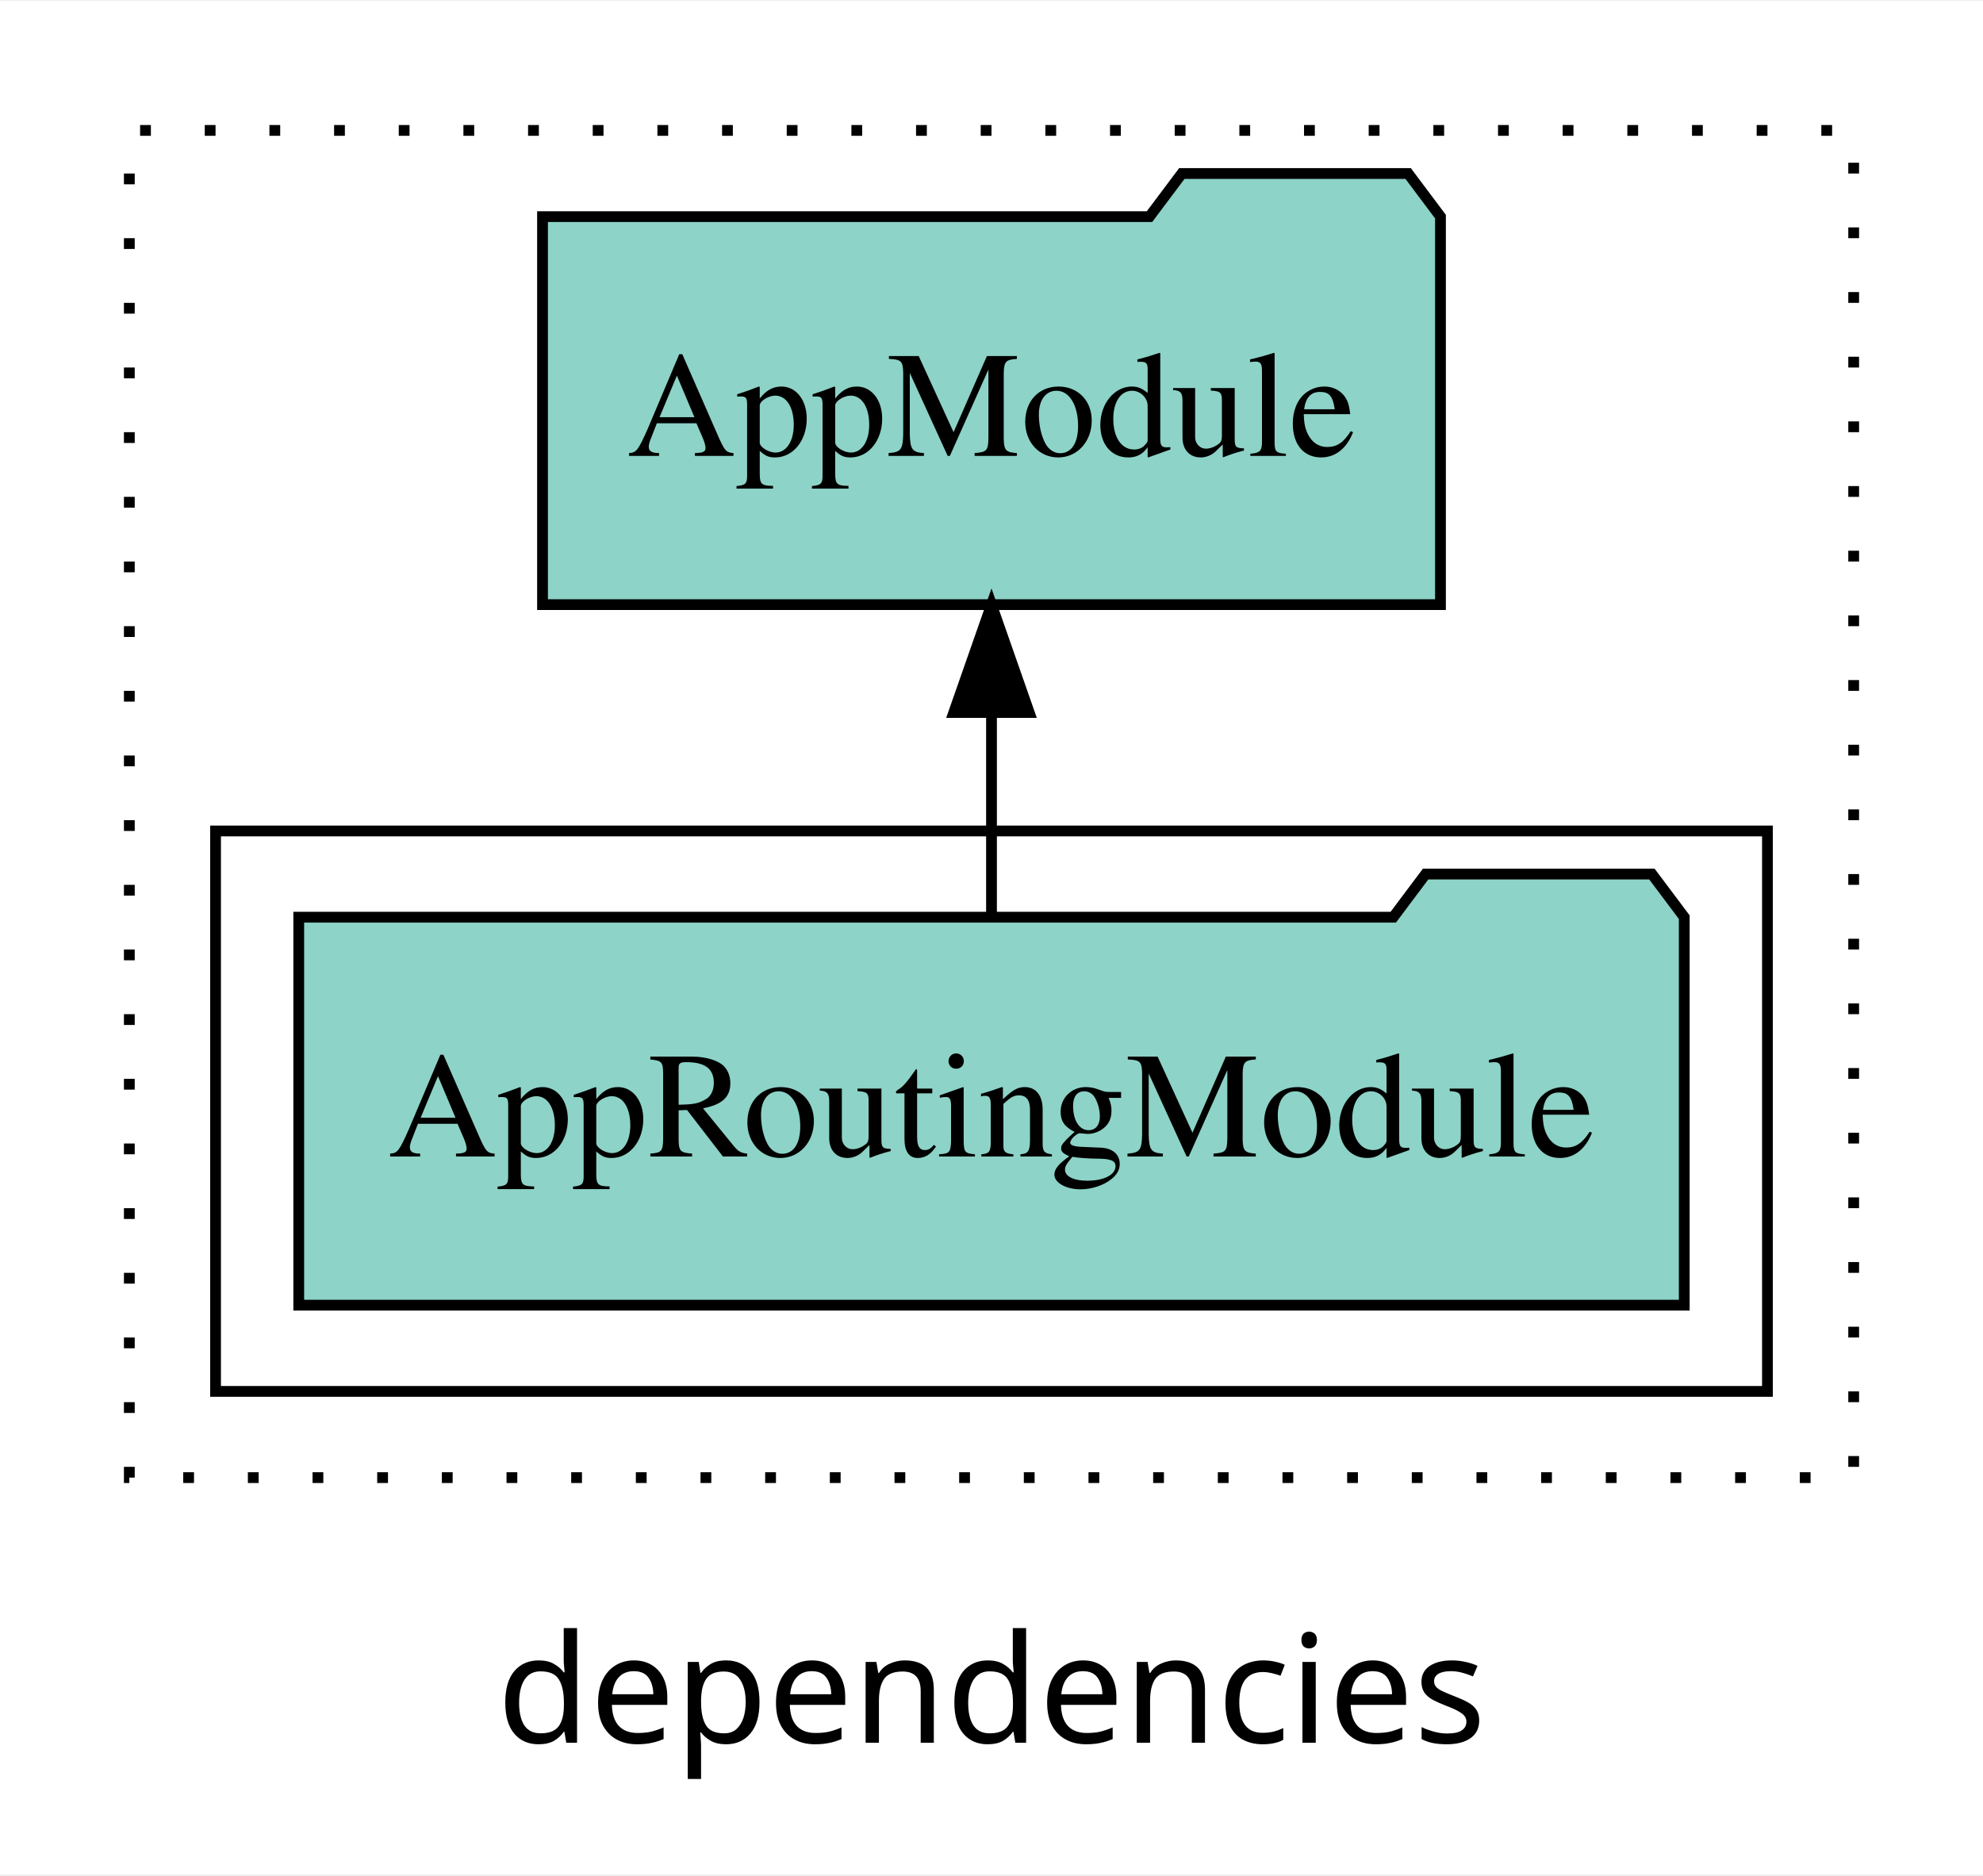
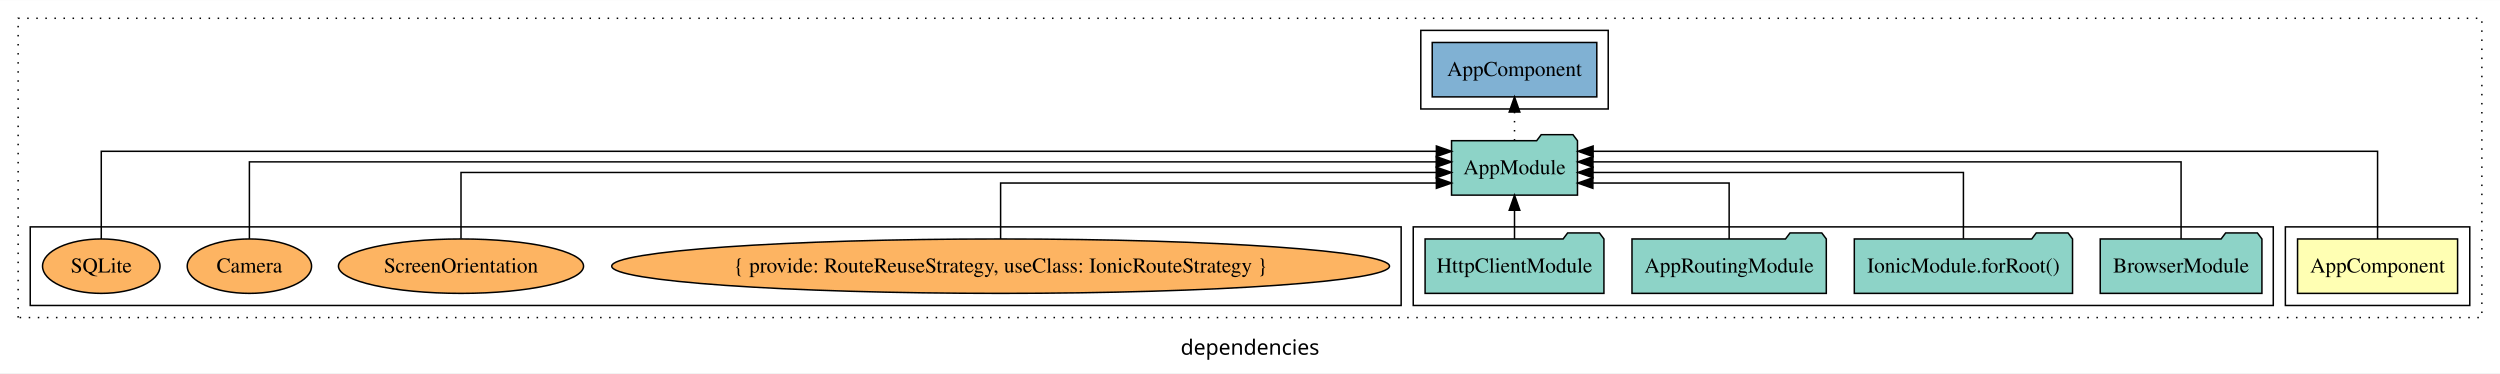
- <svg xmlns="http://www.w3.org/2000/svg" width="184pt" height="174pt" viewBox="0.00 0.00 184.00 173.80">
-   <g id="graph0" class="graph" transform="scale(1 1) rotate(0) translate(4 169.8)">
-     <polygon fill="white" stroke="transparent" points="-4,4 -4,-169.8 180,-169.8 180,4 -4,4" />
-     <text text-anchor="middle" x="88" y="-8.2" font-family="sans-serif" font-size="14.00">dependencies</text>
+ <svg xmlns="http://www.w3.org/2000/svg" width="1654pt" height="247pt" viewBox="0.00 0.00 1654.00 246.80">
+   <g id="graph0" class="graph" transform="scale(1 1) rotate(0) translate(4 242.8)">
+     <polygon fill="white" stroke="transparent" points="-4,4 -4,-242.8 1650,-242.8 1650,4 -4,4" />
+     <text text-anchor="middle" x="823" y="-8.2" font-family="sans-serif" font-size="14.00">dependencies</text>
    <g id="clust1" class="cluster">
-       <polygon fill="none" stroke="black" stroke-dasharray="1,5" points="8,-32.8 8,-157.8 168,-157.8 168,-32.8 8,-32.8" />
+       <polygon fill="none" stroke="black" stroke-dasharray="1,5" points="8,-32.8 8,-230.8 1638,-230.8 1638,-32.8 8,-32.8" />
    </g>
-     <g id="clust3" class="cluster">
-       <polygon fill="none" stroke="black" points="16,-40.8 16,-92.8 160,-92.8 160,-40.8 16,-40.8" />
+     <g id="clust2" class="cluster">
+       <polygon fill="none" stroke="black" points="1508,-40.8 1508,-92.8 1630,-92.8 1630,-40.8 1508,-40.8" />
+     </g>
+     <g id="clust4" class="cluster">
+       <polygon fill="none" stroke="black" points="931,-40.8 931,-92.8 1500,-92.8 1500,-40.8 931,-40.8" />
+     </g>
+     <g id="clust7" class="cluster">
+       <polygon fill="none" stroke="black" points="16,-40.8 16,-92.8 923,-92.8 923,-40.8 16,-40.8" />
+     </g>
+     <g id="clust6" class="cluster">
+       <polygon fill="none" stroke="black" points="936,-170.8 936,-222.8 1060,-222.8 1060,-170.8 936,-170.8" />
    </g>
    <g id="node1" class="node">
-       <polygon fill="#8dd3c7" stroke="black" points="152.28,-84.8 149.28,-88.8 128.28,-88.8 125.28,-84.8 23.72,-84.8 23.72,-48.8 152.28,-48.8 152.28,-84.8" />
-       <text text-anchor="middle" x="88" y="-62.6" font-family="Times,serif" font-size="14.00">AppRoutingModule</text>
+       <polygon fill="#ffffb3" stroke="black" points="1621.94,-84.8 1516.06,-84.8 1516.06,-48.8 1621.94,-48.8 1621.94,-84.8" />
+       <text text-anchor="middle" x="1569" y="-62.6" font-family="Times,serif" font-size="14.00">AppComponent</text>
    </g>
    <g id="node2" class="node">
-       <polygon fill="#8dd3c7" stroke="black" points="129.66,-149.8 126.66,-153.8 105.66,-153.8 102.66,-149.8 46.34,-149.8 46.34,-113.8 129.66,-113.8 129.66,-149.8" />
-       <text text-anchor="middle" x="88" y="-127.6" font-family="Times,serif" font-size="14.00">AppModule</text>
+       <polygon fill="#8dd3c7" stroke="black" points="1039.66,-149.8 1036.66,-153.8 1015.66,-153.8 1012.66,-149.8 956.34,-149.8 956.34,-113.8 1039.66,-113.8 1039.66,-149.8" />
+       <text text-anchor="middle" x="998" y="-127.6" font-family="Times,serif" font-size="14.00">AppModule</text>
    </g>
    <g id="edge1" class="edge">
-       <path fill="none" stroke="black" d="M88,-84.91C88,-84.91 88,-103.79 88,-103.79" />
-       <polygon fill="black" stroke="black" points="84.5,-103.79 88,-113.79 91.5,-103.79 84.5,-103.79" />
+       <path fill="none" stroke="black" d="M1569,-84.81C1569,-107.29 1569,-142.8 1569,-142.8 1569,-142.8 1049.99,-142.8 1049.99,-142.8" />
+       <polygon fill="black" stroke="black" points="1049.99,-139.3 1039.99,-142.8 1049.99,-146.3 1049.99,-139.3" />
+     </g>
+     <g id="node7" class="node">
+       <polygon fill="#80b1d3" stroke="black" points="1052.44,-214.8 943.56,-214.8 943.56,-178.8 1052.44,-178.8 1052.44,-214.8" />
+       <text text-anchor="middle" x="998" y="-192.6" font-family="Times,serif" font-size="14.00">AppComponent </text>
+     </g>
+     <g id="edge6" class="edge">
+       <path fill="none" stroke="black" stroke-dasharray="1,5" d="M998,-149.91C998,-149.91 998,-168.79 998,-168.79" />
+       <polygon fill="black" stroke="black" points="994.5,-168.79 998,-178.79 1001.5,-168.79 994.5,-168.79" />
+     </g>
+     <g id="node3" class="node">
+       <polygon fill="#8dd3c7" stroke="black" points="1492.49,-84.8 1489.49,-88.8 1468.49,-88.8 1465.49,-84.8 1385.51,-84.8 1385.51,-48.8 1492.49,-48.8 1492.49,-84.8" />
+       <text text-anchor="middle" x="1439" y="-62.6" font-family="Times,serif" font-size="14.00">BrowserModule</text>
+     </g>
+     <g id="edge2" class="edge">
+       <path fill="none" stroke="black" d="M1439,-84.93C1439,-105.37 1439,-135.8 1439,-135.8 1439,-135.8 1049.89,-135.8 1049.89,-135.8" />
+       <polygon fill="black" stroke="black" points="1049.89,-132.3 1039.89,-135.8 1049.89,-139.3 1049.89,-132.3" />
+     </g>
+     <g id="node4" class="node">
+       <polygon fill="#8dd3c7" stroke="black" points="1367.19,-84.8 1364.19,-88.8 1343.19,-88.8 1340.19,-84.8 1222.81,-84.8 1222.81,-48.8 1367.19,-48.8 1367.19,-84.8" />
+       <text text-anchor="middle" x="1295" y="-62.6" font-family="Times,serif" font-size="14.00">IonicModule.forRoot()</text>
+     </g>
+     <g id="edge3" class="edge">
+       <path fill="none" stroke="black" d="M1295,-85.07C1295,-103.36 1295,-128.8 1295,-128.8 1295,-128.8 1049.92,-128.8 1049.92,-128.8" />
+       <polygon fill="black" stroke="black" points="1049.92,-125.3 1039.92,-128.8 1049.92,-132.3 1049.92,-125.3" />
+     </g>
+     <g id="node5" class="node">
+       <polygon fill="#8dd3c7" stroke="black" points="1204.28,-84.8 1201.28,-88.8 1180.28,-88.8 1177.28,-84.8 1075.72,-84.8 1075.72,-48.8 1204.28,-48.8 1204.28,-84.8" />
+       <text text-anchor="middle" x="1140" y="-62.6" font-family="Times,serif" font-size="14.00">AppRoutingModule</text>
+     </g>
+     <g id="edge4" class="edge">
+       <path fill="none" stroke="black" d="M1140,-84.81C1140,-100.85 1140,-121.8 1140,-121.8 1140,-121.8 1049.84,-121.8 1049.84,-121.8" />
+       <polygon fill="black" stroke="black" points="1049.84,-118.3 1039.84,-121.8 1049.84,-125.3 1049.84,-118.3" />
+     </g>
+     <g id="node6" class="node">
+       <polygon fill="#8dd3c7" stroke="black" points="1057.16,-84.8 1054.16,-88.8 1033.16,-88.8 1030.16,-84.8 938.84,-84.8 938.84,-48.8 1057.16,-48.8 1057.16,-84.8" />
+       <text text-anchor="middle" x="998" y="-62.6" font-family="Times,serif" font-size="14.00">HttpClientModule</text>
+     </g>
+     <g id="edge5" class="edge">
+       <path fill="none" stroke="black" d="M998,-84.91C998,-84.91 998,-103.79 998,-103.79" />
+       <polygon fill="black" stroke="black" points="994.5,-103.79 998,-113.79 1001.5,-103.79 994.5,-103.79" />
+     </g>
+     <g id="node8" class="node">
+       <ellipse fill="#fdb462" stroke="black" cx="658" cy="-66.8" rx="257.29" ry="18" />
+       <text text-anchor="middle" x="658" y="-62.6" font-family="Times,serif" font-size="14.00">{ provide: RouteReuseStrategy, useClass: IonicRouteStrategy }</text>
+     </g>
+     <g id="edge7" class="edge">
+       <path fill="none" stroke="black" d="M658,-84.81C658,-100.85 658,-121.8 658,-121.8 658,-121.8 946.31,-121.8 946.31,-121.8" />
+       <polygon fill="black" stroke="black" points="946.31,-125.3 956.31,-121.8 946.31,-118.3 946.31,-125.3" />
+     </g>
+     <g id="node9" class="node">
+       <ellipse fill="#fdb462" stroke="black" cx="301" cy="-66.8" rx="81.08" ry="18" />
+       <text text-anchor="middle" x="301" y="-62.6" font-family="Times,serif" font-size="14.00">ScreenOrientation</text>
+     </g>
+     <g id="edge8" class="edge">
+       <path fill="none" stroke="black" d="M301,-85.07C301,-103.36 301,-128.8 301,-128.8 301,-128.8 946.23,-128.8 946.23,-128.8" />
+       <polygon fill="black" stroke="black" points="946.23,-132.3 956.23,-128.8 946.23,-125.3 946.23,-132.3" />
+     </g>
+     <g id="node10" class="node">
+       <ellipse fill="#fdb462" stroke="black" cx="161" cy="-66.8" rx="41.13" ry="18" />
+       <text text-anchor="middle" x="161" y="-62.6" font-family="Times,serif" font-size="14.00">Camera</text>
+     </g>
+     <g id="edge9" class="edge">
+       <path fill="none" stroke="black" d="M161,-84.93C161,-105.37 161,-135.8 161,-135.8 161,-135.8 946.21,-135.8 946.21,-135.8" />
+       <polygon fill="black" stroke="black" points="946.21,-139.3 956.21,-135.8 946.21,-132.3 946.21,-139.3" />
+     </g>
+     <g id="node11" class="node">
+       <ellipse fill="#fdb462" stroke="black" cx="63" cy="-66.8" rx="38.86" ry="18" />
+       <text text-anchor="middle" x="63" y="-62.6" font-family="Times,serif" font-size="14.00">SQLite</text>
+     </g>
+     <g id="edge10" class="edge">
+       <path fill="none" stroke="black" d="M63,-84.81C63,-107.29 63,-142.8 63,-142.8 63,-142.8 946.31,-142.8 946.31,-142.8" />
+       <polygon fill="black" stroke="black" points="946.31,-146.3 956.31,-142.8 946.31,-139.3 946.31,-146.3" />
    </g>
  </g>
</svg>
